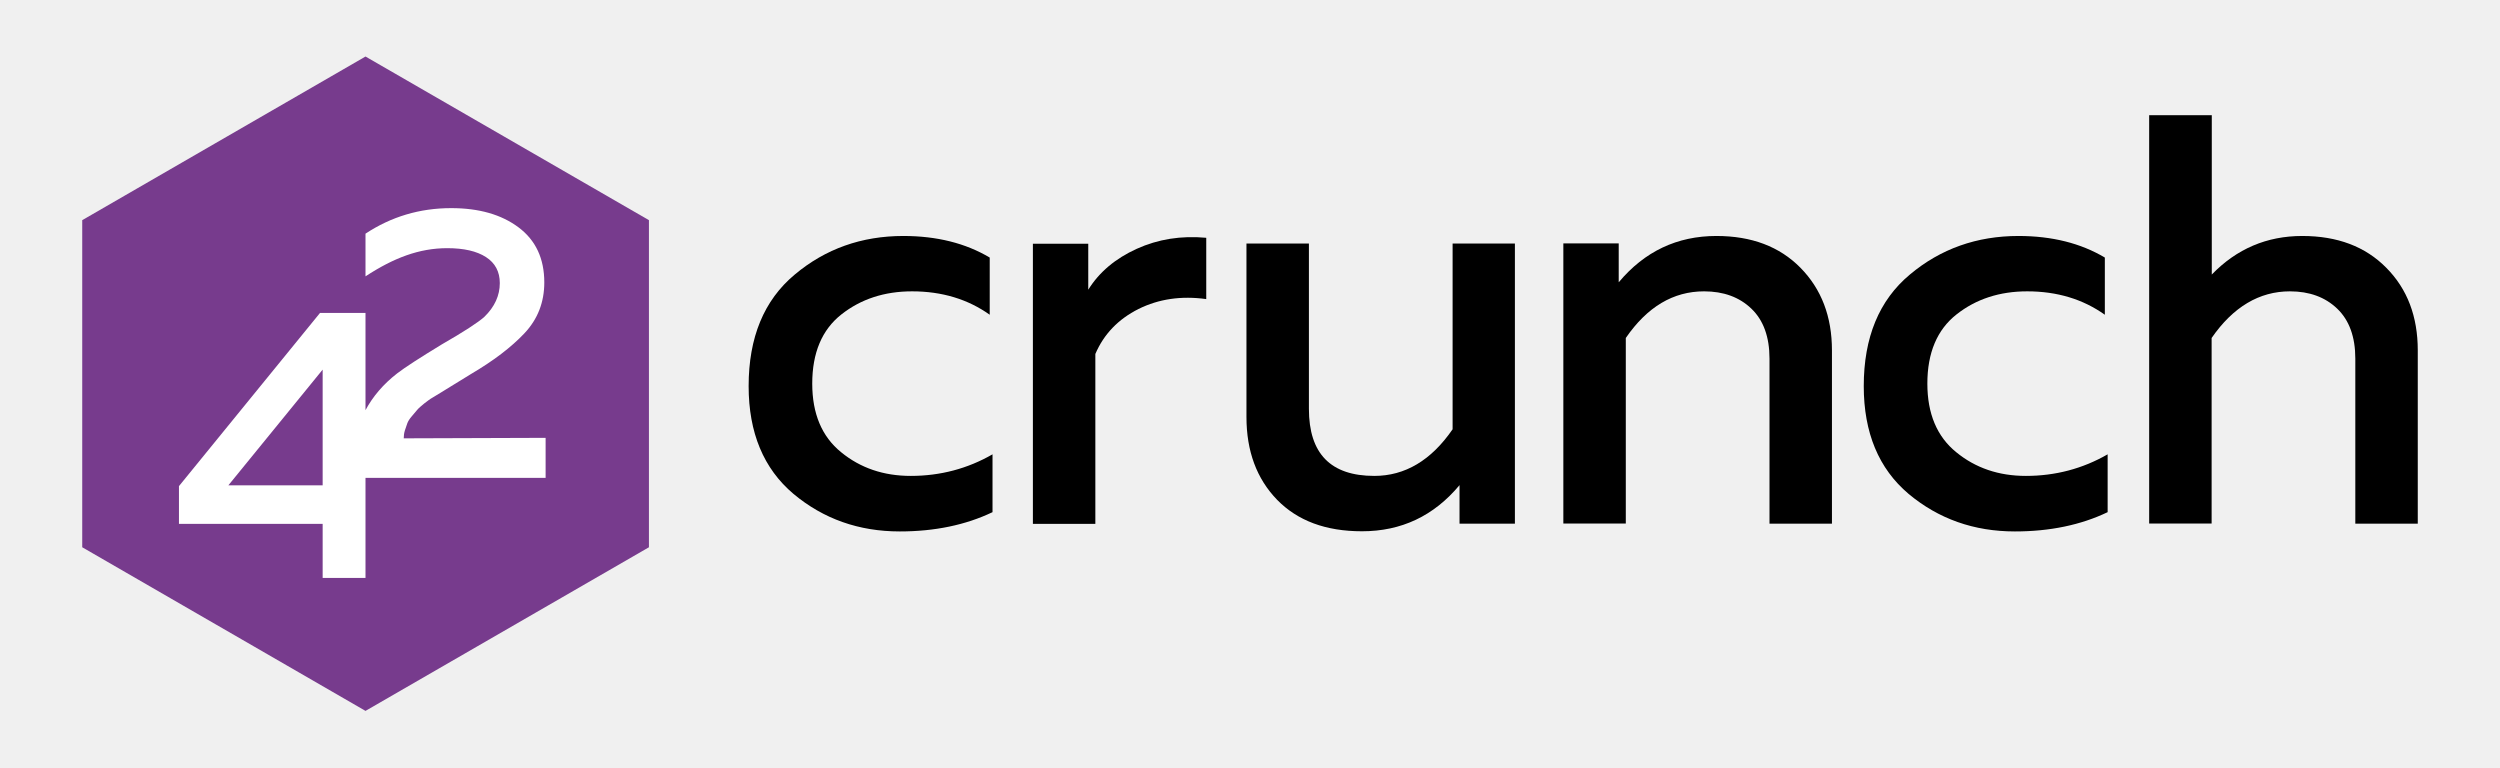
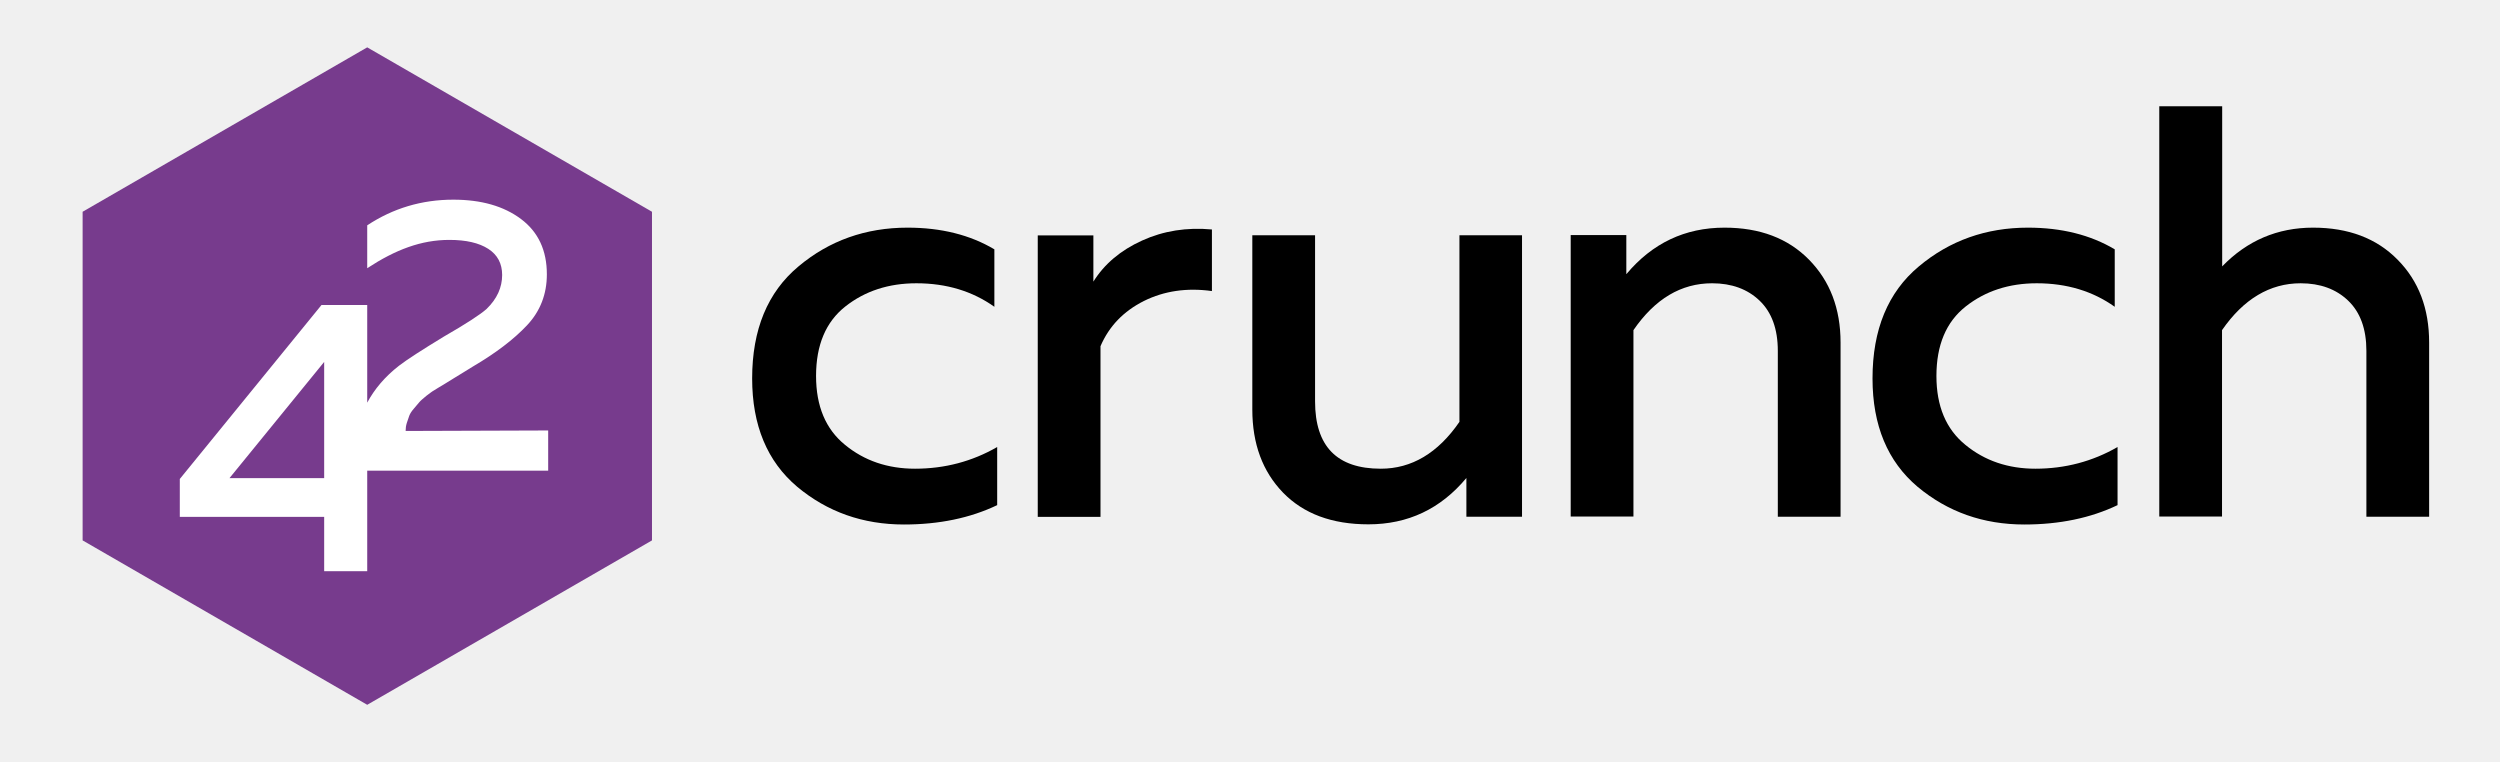
- <svg xmlns="http://www.w3.org/2000/svg" version="1.1" id="Layer_1" x="0px" y="0px" viewBox="0 0 151.71 46.57" style="enable-background:new 0 0 151.71 46.57;" xml:space="preserve">
-   <style type="text/css">
- 	.st0{fill:#773B8D;}
- 	.st1{fill:#FFFFFF;}
- </style>
+ <svg xmlns="http://www.w3.org/2000/svg" viewBox="0 0 151 46">
  <g>
-     <path d="M45.43,23.43c0-2.95,0.93-5.21,2.8-6.77c1.86-1.56,4.06-2.34,6.59-2.34c2.03,0,3.78,0.44,5.24,1.31v3.47   c-1.32-0.94-2.89-1.42-4.71-1.42c-1.68,0-3.11,0.47-4.29,1.4c-1.18,0.93-1.77,2.33-1.77,4.2c0,1.82,0.58,3.21,1.75,4.16   c1.17,0.96,2.58,1.44,4.23,1.44c1.79,0,3.45-0.44,4.96-1.31v3.51c-1.63,0.78-3.51,1.17-5.63,1.17c-2.48,0-4.63-0.76-6.45-2.28   C46.34,28.44,45.43,26.26,45.43,23.43" />
-     <path d="M66.04,17.58c0.66-1.06,1.64-1.89,2.94-2.48c1.3-0.59,2.7-0.81,4.22-0.67v3.72c-1.51-0.21-2.88-0.01-4.11,0.6   c-1.23,0.62-2.1,1.52-2.62,2.73v10.31h-3.79v-17h3.36V17.58z" />
-     <path d="M88.14,14.78h3.79v17h-3.36v-2.34c-1.56,1.87-3.53,2.8-5.92,2.8c-2.2,0-3.91-0.64-5.15-1.91   c-1.24-1.28-1.86-2.95-1.86-5.03V14.78h3.79v10.03c0,2.72,1.32,4.07,3.97,4.07c1.86,0,3.45-0.94,4.75-2.83V14.78z" />
-     <path d="M98.24,17.12c1.56-1.86,3.53-2.8,5.92-2.8c2.13,0,3.83,0.64,5.1,1.93c1.27,1.29,1.91,2.96,1.91,5.01v10.52h-3.79V21.76   c0-1.32-0.37-2.33-1.1-3.03c-0.73-0.7-1.69-1.05-2.87-1.05c-1.87,0-3.45,0.94-4.75,2.83v11.26h-3.79v-17h3.36V17.12z" />
-     <path d="M113.1,23.43c0-2.95,0.93-5.21,2.8-6.77c1.86-1.56,4.06-2.34,6.59-2.34c2.03,0,3.78,0.44,5.24,1.31v3.47   c-1.32-0.94-2.89-1.42-4.71-1.42c-1.68,0-3.11,0.47-4.29,1.4c-1.18,0.93-1.77,2.33-1.77,4.2c0,1.82,0.58,3.21,1.75,4.16   c1.17,0.96,2.58,1.44,4.23,1.44c1.79,0,3.45-0.44,4.96-1.31v3.51c-1.63,0.78-3.51,1.17-5.63,1.17c-2.48,0-4.63-0.76-6.45-2.28   C114.01,28.44,113.1,26.26,113.1,23.43" />
-     <path d="M130.43,6.99h3.79v9.67c1.51-1.56,3.34-2.34,5.49-2.34c2.13,0,3.83,0.64,5.1,1.93c1.28,1.29,1.91,2.96,1.91,5.01v10.52   h-3.79V21.76c0-1.32-0.37-2.33-1.1-3.03c-0.73-0.7-1.69-1.05-2.87-1.05c-1.86,0-3.45,0.95-4.75,2.83v11.26h-3.79V6.99z" />
-     <polygon class="st0" points="39.38,33.21 39.38,13.36 22.18,3.43 4.99,13.36 4.99,33.21 22.18,43.14  " />
-     <path class="st1" d="M24.5,26.6c0-0.16,0.02-0.32,0.07-0.48c0.05-0.16,0.1-0.31,0.15-0.44c0.05-0.13,0.14-0.27,0.27-0.42   c0.13-0.15,0.24-0.28,0.33-0.39c0.09-0.11,0.24-0.23,0.43-0.39c0.2-0.15,0.35-0.27,0.48-0.34c0.12-0.08,0.31-0.19,0.56-0.34   c0.25-0.15,0.43-0.26,0.55-0.34c0.12-0.08,0.33-0.2,0.62-0.38c0.29-0.18,0.49-0.3,0.6-0.37c1.38-0.81,2.47-1.64,3.27-2.49   c0.8-0.85,1.2-1.88,1.2-3.08c0-1.45-0.52-2.56-1.56-3.34c-1.04-0.78-2.4-1.17-4.09-1.17c-1.91,0-3.64,0.52-5.2,1.55v2.59   c1.71-1.12,3.26-1.71,4.96-1.71c1.01,0,1.79,0.18,2.35,0.54c0.56,0.36,0.84,0.89,0.84,1.58c0,0.75-0.31,1.44-0.94,2.05   c-0.38,0.34-1.24,0.9-2.58,1.67c-1.33,0.81-2.23,1.39-2.71,1.76c-0.85,0.66-1.48,1.41-1.92,2.23v-5.9h-2.76L10.86,29.5v2.29h8.72   v3.28h2.6v-6.07h10.93v-2.43L24.5,26.6z M19.58,29.45h-5.72l5.72-7.02V29.45z" />
+     <path d="m45.43 22.86c0-2.95 0.93-5.21 2.8-6.77 1.86-1.56 4.06-2.34 6.59-2.34 2.03 0 3.78 0.44 5.24 1.31v3.47c-1.32-0.94-2.89-1.42-4.71-1.42-1.68 0-3.11 0.47-4.29 1.4-1.18 0.93-1.77 2.33-1.77 4.2 0 1.82 0.58 3.21 1.75 4.16 1.17 0.96 2.58 1.44 4.23 1.44 1.79 0 3.45-0.44 4.96-1.31v3.51c-1.63 0.78-3.51 1.17-5.63 1.17-2.48 0-4.63-0.76-6.45-2.28-1.81-1.53-2.72-3.71-2.72-6.54" />
+     <path d="m66.04 17.01c0.66-1.06 1.64-1.89 2.94-2.48 1.3-0.59 2.7-0.81 4.22-0.67v3.72c-1.51-0.21-2.88-0.01-4.11 0.6-1.23 0.62-2.1 1.52-2.62 2.73v10.31h-3.79v-17h3.36v2.79z" />
+     <path d="m88.14 14.21h3.79v17h-3.36v-2.34c-1.56 1.87-3.53 2.8-5.92 2.8-2.2 0-3.91-0.64-5.15-1.91-1.24-1.28-1.86-2.95-1.86-5.03v-10.52h3.79v10.03c0 2.72 1.32 4.07 3.97 4.07 1.86 0 3.45-0.94 4.75-2.83v-11.27z" />
+     <path d="m98.24 16.55c1.56-1.86 3.53-2.8 5.92-2.8 2.13 0 3.83 0.64 5.1 1.93 1.27 1.29 1.91 2.96 1.91 5.01v10.52h-3.79v-10.02c0-1.32-0.37-2.33-1.1-3.03-0.73-0.7-1.69-1.05-2.87-1.05-1.87 0-3.45 0.94-4.75 2.83v11.26h-3.79v-17h3.36v2.35z" />
+     <path d="m113.1 22.86c0-2.95 0.93-5.21 2.8-6.77 1.86-1.56 4.06-2.34 6.59-2.34 2.03 0 3.78 0.44 5.24 1.31v3.47c-1.32-0.94-2.89-1.42-4.71-1.42-1.68 0-3.11 0.47-4.29 1.4-1.18 0.93-1.77 2.33-1.77 4.2 0 1.82 0.58 3.21 1.75 4.16 1.17 0.96 2.58 1.44 4.23 1.44 1.79 0 3.45-0.44 4.96-1.31v3.51c-1.63 0.78-3.51 1.17-5.63 1.17-2.48 0-4.63-0.76-6.45-2.28-1.81-1.53-2.72-3.71-2.72-6.54" />
+     <path d="m130.43 6.42h3.79v9.67c1.51-1.56 3.34-2.34 5.49-2.34 2.13 0 3.83 0.64 5.1 1.93 1.28 1.29 1.91 2.96 1.91 5.01v10.52h-3.79v-10.02c0-1.32-0.37-2.33-1.1-3.03-0.73-0.7-1.69-1.05-2.87-1.05-1.86 0-3.45 0.95-4.75 2.83v11.26h-3.79v-24.78z" />
+     <path d="m39.38 32.64v-19.85l-17.2-9.93-17.19 9.93v19.85l17.19 9.93z" fill="#773b8d" />
+     <path d="m24.5 26.03c0-0.16 0.02-0.32 0.07-0.48 0.05-0.16 0.1-0.31 0.15-0.44 0.05-0.13 0.14-0.27 0.27-0.42 0.13-0.15 0.24-0.28 0.33-0.39 0.09-0.11 0.24-0.23 0.43-0.39 0.2-0.15 0.35-0.27 0.48-0.34 0.12-0.08 0.31-0.19 0.56-0.34 0.25-0.15 0.43-0.26 0.55-0.34 0.12-0.08 0.33-0.2 0.62-0.38 0.29-0.18 0.49-0.3 0.6-0.37 1.38-0.81 2.47-1.64 3.27-2.49 0.8-0.85 1.2-1.88 1.2-3.08 0-1.45-0.52-2.56-1.56-3.34-1.04-0.78-2.4-1.17-4.09-1.17-1.91 0-3.64 0.52-5.2 1.55v2.59c1.71-1.12 3.26-1.71 4.96-1.71 1.01 0 1.79 0.18 2.35 0.54 0.56 0.36 0.84 0.89 0.84 1.58 0 0.75-0.31 1.44-0.94 2.05-0.38 0.34-1.24 0.9-2.58 1.67-1.33 0.81-2.23 1.39-2.71 1.76-0.85 0.66-1.48 1.41-1.92 2.23v-5.9h-2.76l-8.56 10.51v2.29h8.72v3.28h2.6v-6.07h10.93v-2.43l-8.61 0.03zm-4.92 2.85h-5.72l5.72-7.02v7.02z" fill="#fff" />
  </g>
</svg>
